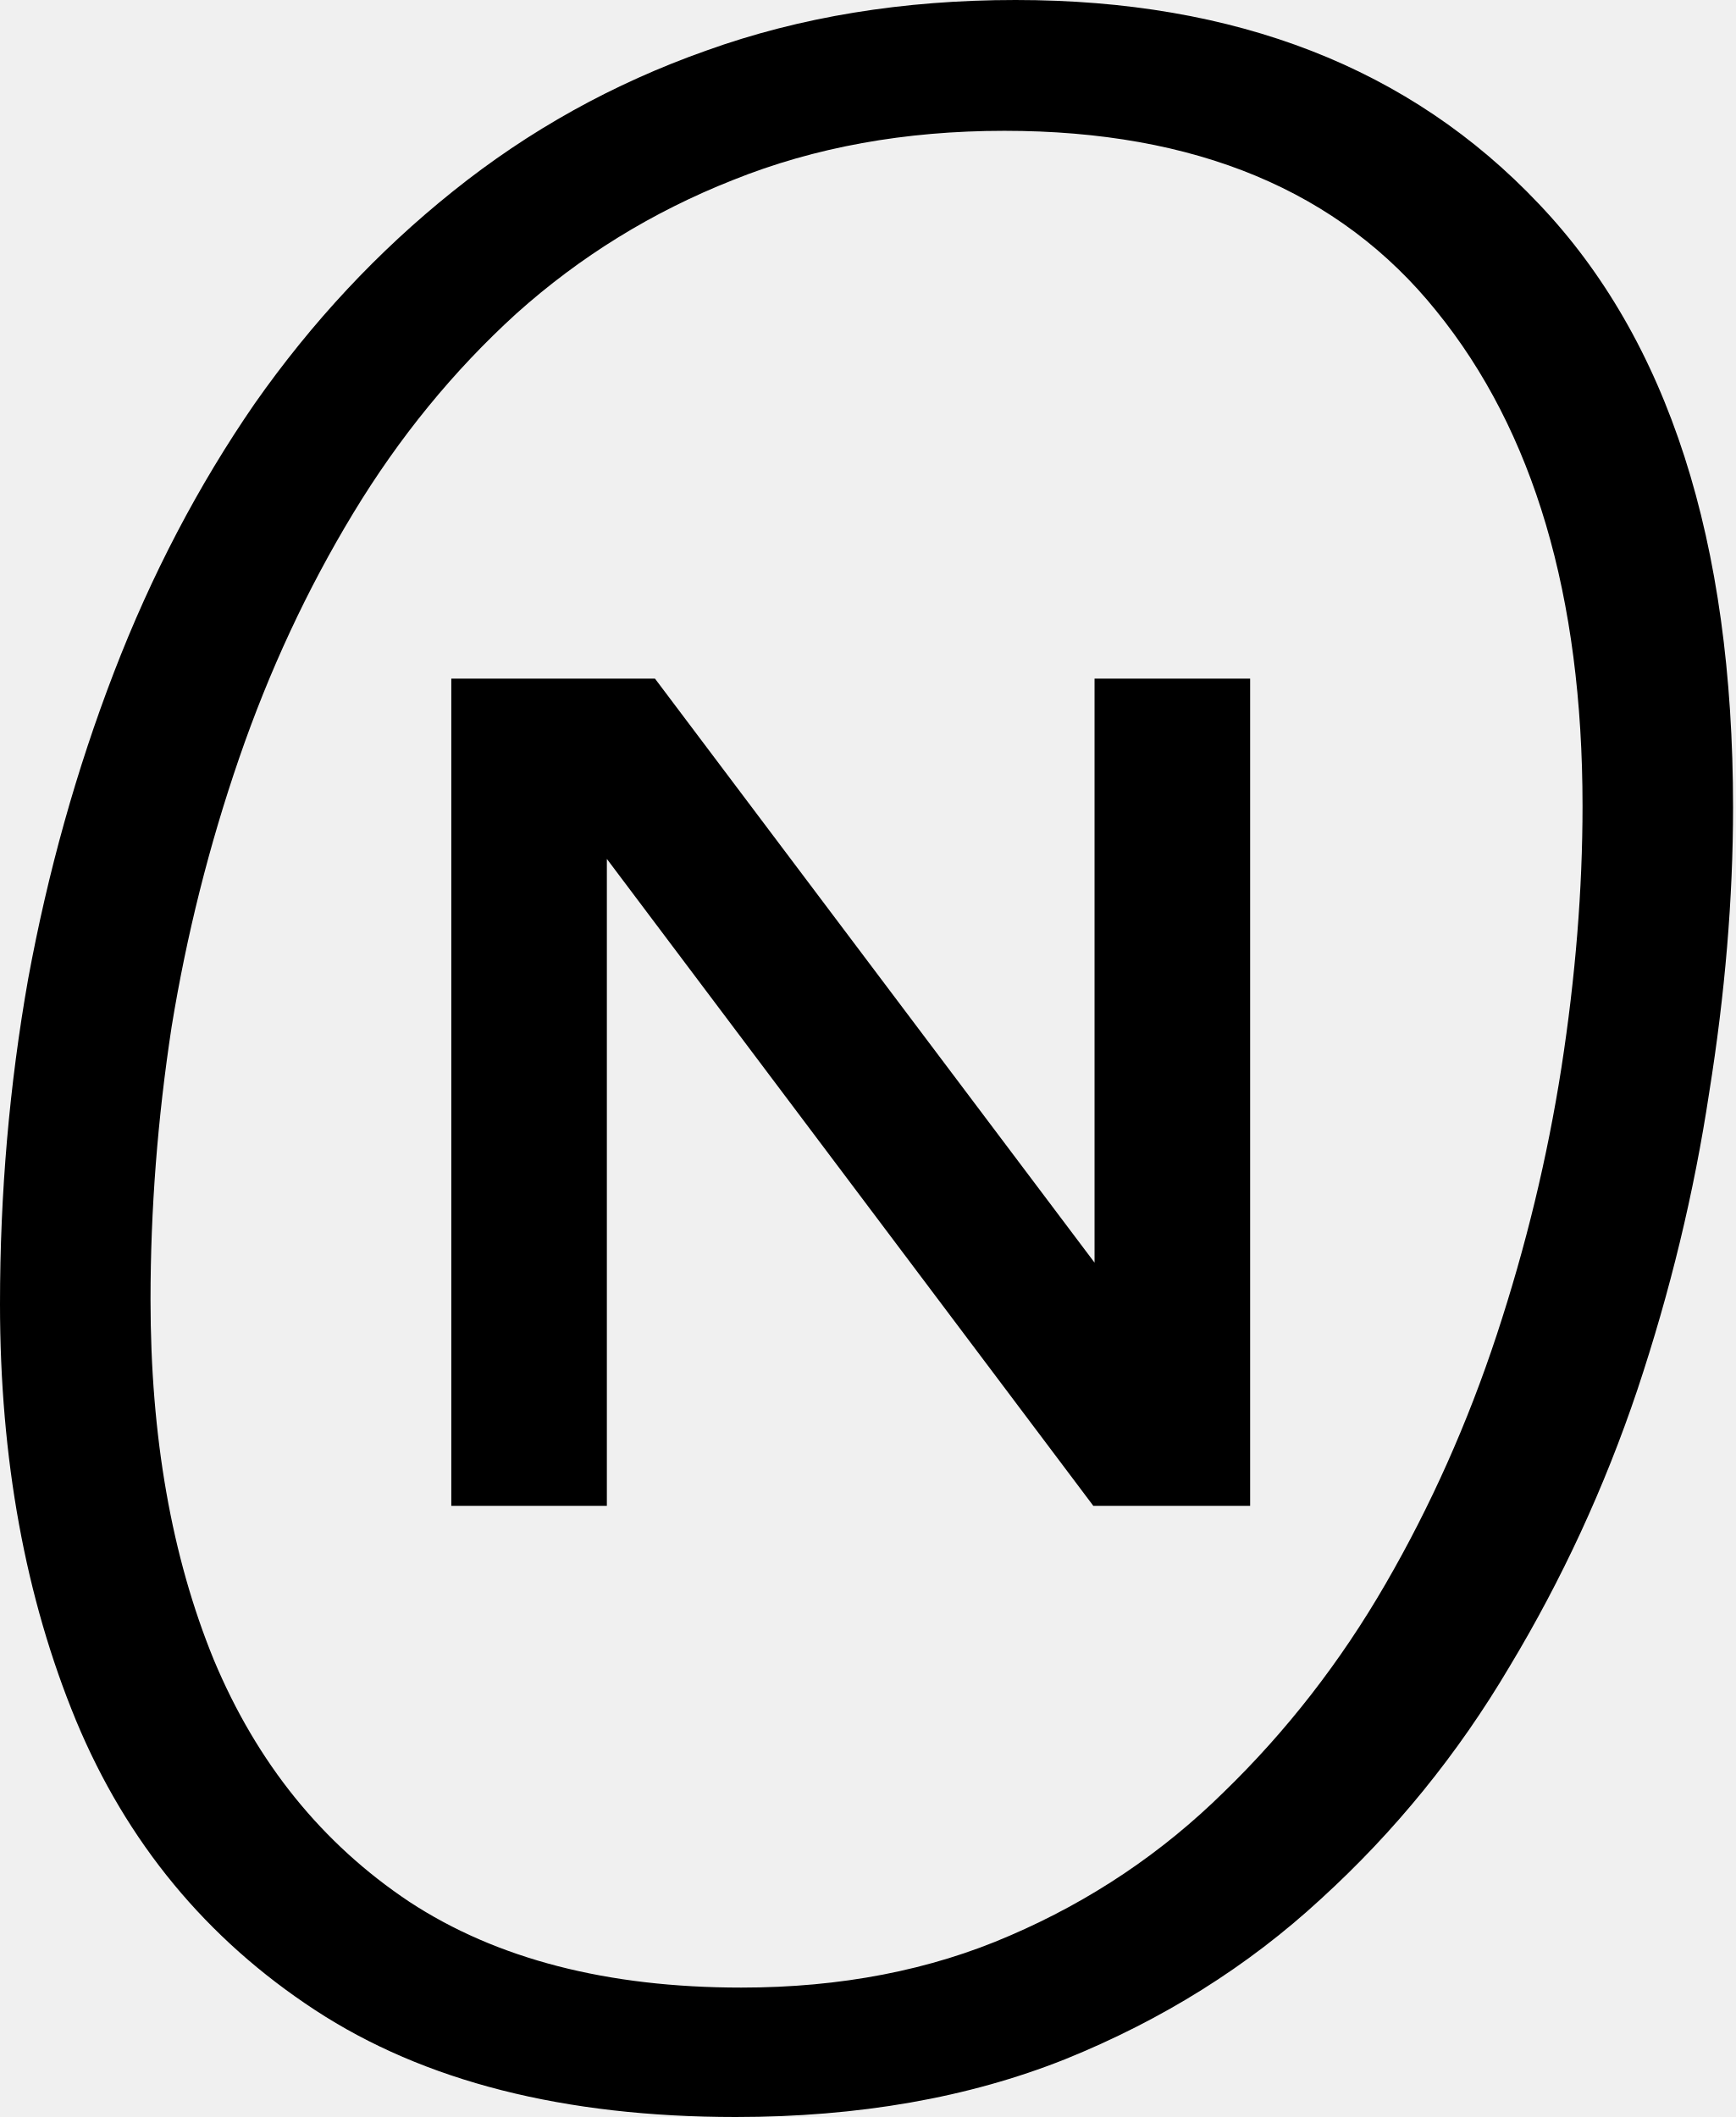
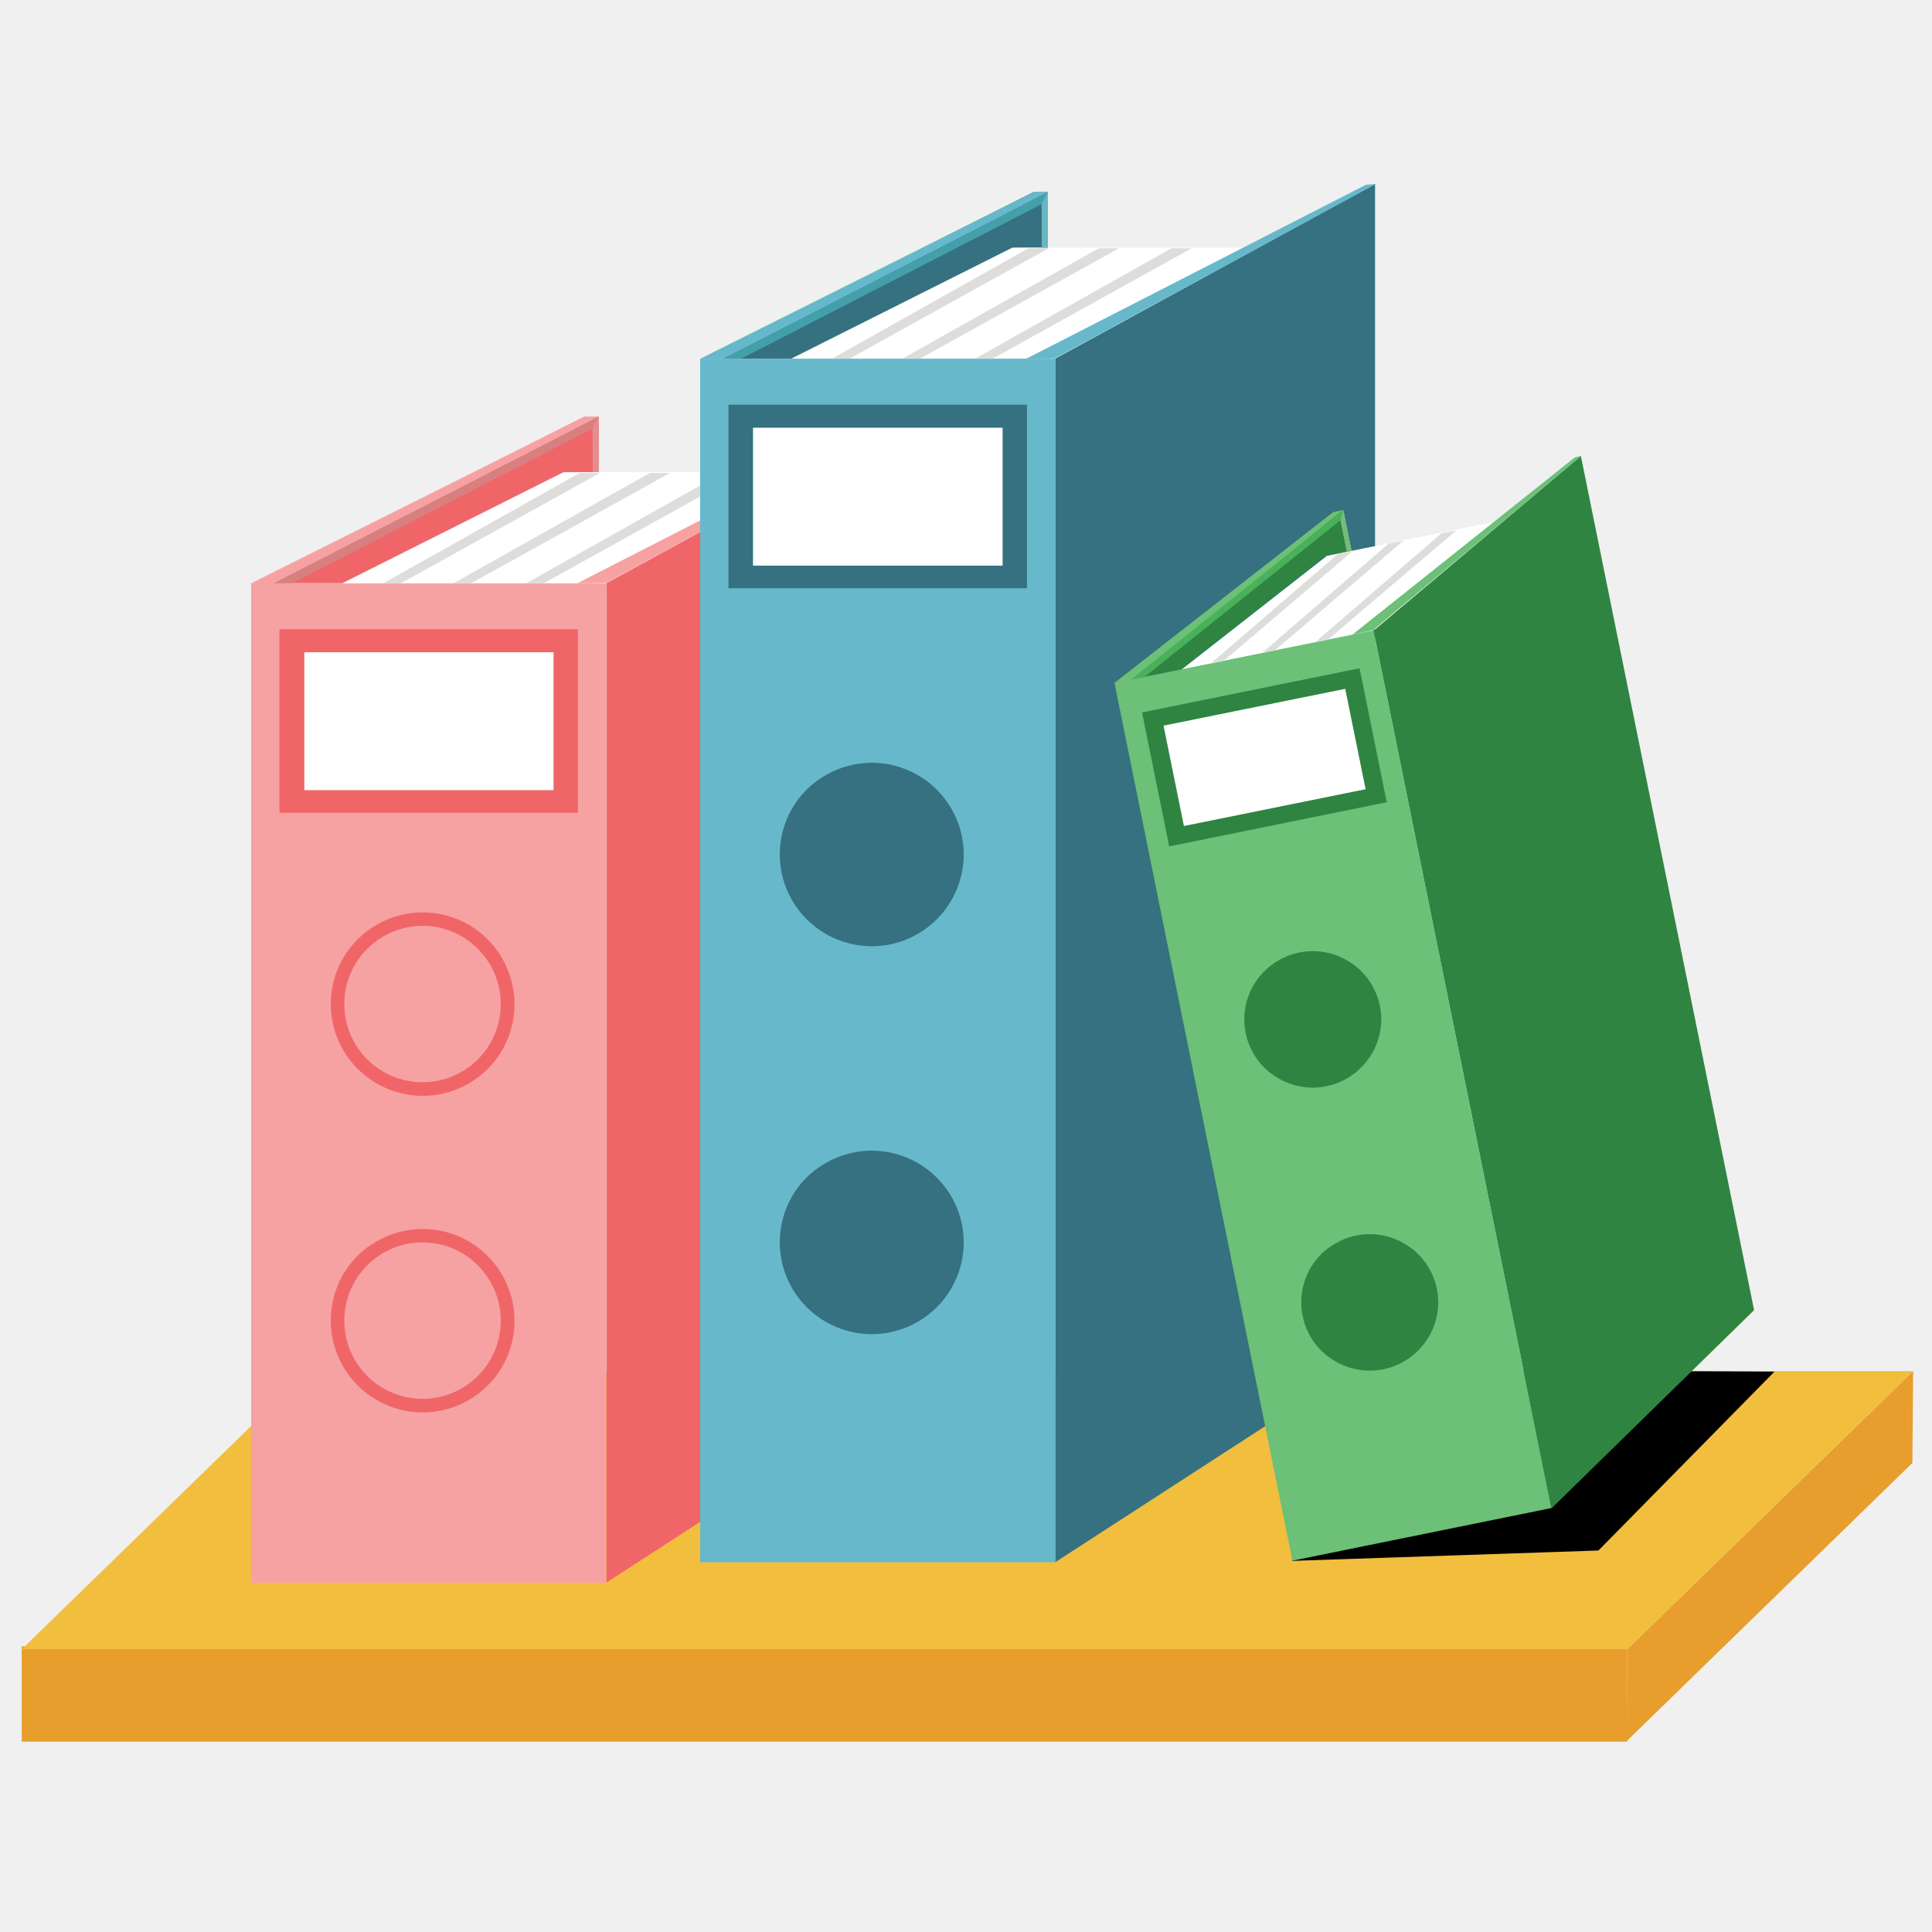
- <svg xmlns="http://www.w3.org/2000/svg" width="82" height="100" viewBox="0 0 82 100" fill="none">
-   <path d="M34.751 100C26.645 100 20.022 98.317 14.884 94.95C9.745 91.584 5.98 87.021 3.588 81.263C1.196 75.46 0 68.904 0 61.595C0 56.368 0.443 51.251 1.329 46.246C2.259 41.196 3.61 36.368 5.382 31.761C7.154 27.154 9.369 22.924 12.027 19.07C14.729 15.216 17.852 11.871 21.395 9.037C24.983 6.157 28.97 3.942 33.355 2.392C37.785 0.797 42.658 0 47.973 0C58.383 0 66.622 3.212 72.691 9.635C78.804 16.058 81.861 25.559 81.861 38.139C81.861 42.436 81.484 46.932 80.731 51.628C80.022 56.323 78.893 60.997 77.342 65.648C75.792 70.255 73.776 74.618 71.296 78.737C68.859 82.857 65.891 86.512 62.392 89.701C58.937 92.89 54.906 95.415 50.299 97.276C45.736 99.092 40.554 100 34.751 100ZM35.017 93.887C39.712 93.887 43.942 93.068 47.708 91.429C51.517 89.79 54.884 87.53 57.807 84.651C60.775 81.772 63.322 78.494 65.448 74.817C67.575 71.141 69.325 67.22 70.698 63.056C72.071 58.893 73.09 54.684 73.754 50.432C74.419 46.135 74.751 42.016 74.751 38.073C74.751 28.151 72.447 20.354 67.841 14.684C63.278 9.014 56.478 6.179 47.442 6.179C42.746 6.179 38.472 6.955 34.618 8.505C30.808 10.011 27.398 12.115 24.385 14.817C21.418 17.519 18.848 20.665 16.678 24.253C14.507 27.84 12.713 31.694 11.296 35.814C9.878 39.934 8.815 44.164 8.106 48.505C7.442 52.846 7.11 57.143 7.11 61.395C7.11 67.863 8.106 73.533 10.1 78.405C12.137 83.278 15.216 87.088 19.335 89.834C23.455 92.536 28.682 93.887 35.017 93.887Z" fill="black" />
-   <path d="M21.317 71.131V32.057H30.939L51.701 59.642V32.057H59.05V71.131H51.643L28.665 40.572V71.131H21.317Z" fill="black" />
+ <svg xmlns="http://www.w3.org/2000/svg" viewBox="0 0 1024 1024" width="200" height="200">
+   <path d="M11.5 872.6h851v50.5h-851z" fill="#E79E2D" />
+   <path d="M862.6 874.1h-851L163 726.7h850.9L862.6 874.1z" fill="#F2BE3E" />
+   <path d="M862.6 874.1l-0.4 48.7 151.4-147.4 0.4-48.7-151.4 147.4z" fill="#E79E2D" />
+   <path d="M317.3 250.3v-29.5h-7.5l-175.1 88.3h46.7l117.1-58.8h18.8z" fill="#F06668" />
+   <path d="M430.7 250.3H299.3l-117.8 59.1h138.9l110.3-59.1z" fill="#FFFFFF" />
+   <path d="M490.9 216.5l-169.5 92.6v529.7l169.5-109.7V216.5z" fill="#F06668" />
+   <path d="M133.1 309.2h188.2v529.7H133.1V309.2z m358.4-92.7l-5.3 0.4-180.1 92.2 15.1-0.1 170.3-92.5z m-181.6 4.3l-176.7 88.3h15.1l169-88.3h-7.4z" fill="#F6A2A3" />
+   <path d="M314.2 250.1h3.2v-29.4l-3.3 1.8 0.1 27.6z" fill="#E58E8F" />
+   <path d="M314.2 250.1h3.2v-29.4l-3.3 1.8 0.1 27.6z" fill="#E58E8F" />
+   <path d="M314.2 250.1h3.2v-29.4l-3.3 1.8 0.1 27.6z" fill="#E58E8F" />
+   <path d="M317.3 220.8l-172.2 88.3h9.7l159-81.8 3.5-6.5z" fill="#D88080" />
+   <path d="M212.4 309.2h-9.3l104.1-58.5h10.7l-105.5 58.5z m37.2 0h-9.3l104.1-58.5h10.7l-105.5 58.5z m38.5 0h-9.3l104.1-58.5h10.7l-105.5 58.5z" fill="#DDDDDC" />
+   <path d="M148.1 333.5h158.2v97.3H148.1z" fill="#F06668" />
+   <path d="M161.3 345.7h132.1v73.1H161.3z" fill="#FFFFFF" />
+   <path d="M175.3 532.2c0 17.3 9.3 33.4 24.4 42.1 15.1 8.7 33.6 8.7 48.7 0 15.1-8.7 24.4-24.8 24.3-42.1 0-17.3-9.3-33.4-24.3-42.1-15.1-8.7-33.6-8.7-48.7 0a48.47 48.47 0 0 0-24.4 42.1z" fill="#F06668" />
+   <path d="M182.5 532.2c0 22.9 18.6 41.4 41.5 41.4s41.4-18.6 41.4-41.4c0-22.9-18.6-41.5-41.4-41.5-23 0.1-41.5 18.7-41.5 41.5z" fill="#F6A2A3" />
+   <path d="M175.3 700c0 17.3 9.3 33.4 24.4 42.1 15.1 8.7 33.6 8.7 48.7 0 15.1-8.7 24.4-24.8 24.3-42.1 0-17.3-9.3-33.4-24.3-42.1-15.1-8.7-33.6-8.7-48.7 0-15.2 8.5-24.4 24.6-24.4 42.1z" fill="#F06668" />
+   <path d="M182.5 700c0 22.9 18.6 41.4 41.5 41.4s41.4-18.6 41.4-41.4c0-22.9-18.6-41.5-41.4-41.5-23 0-41.5 18.6-41.5 41.5z" fill="#F6A2A3" />
+   <path d="M555.2 131.3v-29.5h-7.5l-175.1 88.3h46.7l117.1-58.8h18.8z" fill="#357180" />
+   <path d="M668.8 131.3H537.3l-117.8 59.1h138.9l110.4-59.1z" fill="#FFFFFF" />
+   <path d="M728.8 97.5l-169.5 92.6V828l169.5-109.8V97.5z" fill="#357180" />
+   <path d="M371.1 190.1h188.3V828H371.1V190.1z m358.2-92.6l-5.3 0.4-180 92.2 15.1-0.1 170.2-92.5z" fill="#67B8CB" />
+   <path d="M547.9 101.8l-176.7 88.3h15.1l169-88.3h-7.4z" fill="#67B8CB" />
+   <path d="M552.2 131.2h3.2v-29.4l-3.3 1.8 0.1 27.6z" fill="#E58E8F" />
+   <path d="M552.2 131.2h3.2v-29.4l-3.3 1.8 0.1 27.6z" fill="#E58E8F" />
+   <path d="M552.2 131.2h3.2v-29.4l-3.3 1.8 0.1 27.6z" fill="#67B7C3" />
+   <path d="M555.4 101.8l-172.2 88.3h9.7l159-81.8 3.5-6.5z" fill="#43A0AA" />
+   <path d="M450.3 190.1H441l104.1-58.5h10.7l-105.5 58.5z m37.3 0h-9.3l104.1-58.5h10.7l-105.5 58.5z m38.5 0h-9.3l104.1-58.5h10.7l-105.5 58.5z" fill="#DDDDDC" />
+   <path d="M386.1 214.5h158.2v97.3H386.1z" fill="#357180" />
+   <path d="M399.1 226.7h132.3v73.1H399.1z" fill="#FFFFFF" />
+   <path d="M413.3 452.9c0 17.3 9.3 33.4 24.4 42.1 15.1 8.7 33.7 8.7 48.7 0 15.1-8.7 24.4-24.8 24.4-42.1s-9.3-33.4-24.4-42.1c-15.1-8.7-33.5-8.7-48.7 0-15.3 8.7-24.4 24.8-24.4 42.1z m0 205.6c0 17.3 9.3 33.4 24.4 42.1 15.1 8.7 33.7 8.7 48.7 0 15.1-8.7 24.4-24.8 24.4-42.1s-9.3-33.4-24.4-42.1c-15.1-8.7-33.5-8.7-48.7 0-15.3 8.6-24.4 24.7-24.4 42.1z" fill="#357180" />
+   <path d="M940.5 727l-93.3 94.8-162.5 5.5 95-101.1 160.8 0.8z" />
+   <path d="M716.3 292l-4.4-21.6-5.4 1.1-114.6 90.2 34.1-6.9 76.8-60.2 13.5-2.6z" fill="#2F8442" />
+   <path d="M799.1 275.2l-95.8 19.4-77.2 60.4 101.3-20.5 71.7-59.3z" fill="#FFFFFF" />
+   <path d="M837.9 241.7L728 334.3l94.3 465.2 107.4-105.1-91.8-452.7z" fill="#2F8442" />
+   <path d="M728 334.1l94.3 465.2L685 827.2 590.7 362 728 334.1z m110.3-92.6l-3.7 1-117.7 93.8 11-2.4 110.4-92.4z m-131.8 30L590.6 362l10.9-2.2 110.2-89.4-5.2 1.1z" fill="#6CC077" />
+   <path d="M713.9 292.3l2.4-0.4-4.3-21.5-2.2 1.8 4.1 20.1z" fill="#E58E8F" />
+   <path d="M713.9 292.3l2.4-0.4-4.3-21.5-2.2 1.8 4.1 20.1z" fill="#E58E8F" />
+   <path d="M713.9 292.3l2.4-0.4-4.3-21.5-2.2 1.8 4.1 20.1z" fill="#6CC077" />
+   <path d="M711.9 270.4l-112.4 89.8 7.1-1.4 103.8-83 1.5-5.4z" fill="#48B15A" />
+   <path d="M648.4 350.4l-6.8 1.4 67.4-58.1 7.8-1.5-68.4 58.2z m27.2-5.6l-6.8 1.4 67.2-58.1 7.8-1.5-68.2 58.2z m28.1-5.7l-6.8 1.4 67.2-57.9 7.8-1.5-68.2 58z" fill="#DDDDDC" />
+   <path d="M735 425.2l-115.3 23.4-14.4-71 115.3-23.4 14.4 71z" fill="#2F8442" />
+   <path d="M723.8 418.3l-96.3 19.5-10.8-53.2 96.3-19.5 10.8 53.2z" fill="#FFFFFF" />
+   <path d="M659.5 540.3c0 12.9 6.9 25 18.2 31.3 11.2 6.5 24.9 6.5 36.2 0 11.2-6.5 18.2-18.4 18.2-31.3 0-12.9-6.9-24.9-18.2-31.3-11.2-6.5-25-6.5-36.2 0-11.3 6.5-18.2 18.4-18.2 31.3z m30.2 150c0 12.9 6.9 25 18.2 31.3 11.2 6.5 25 6.5 36.2 0 11.2-6.5 18.2-18.4 18.2-31.3 0-12.9-6.9-24.9-18.2-31.3-11.2-6.5-25-6.5-36.2 0-11.3 6.3-18.2 18.2-18.2 31.3z" fill="#2F8442" />
</svg>
